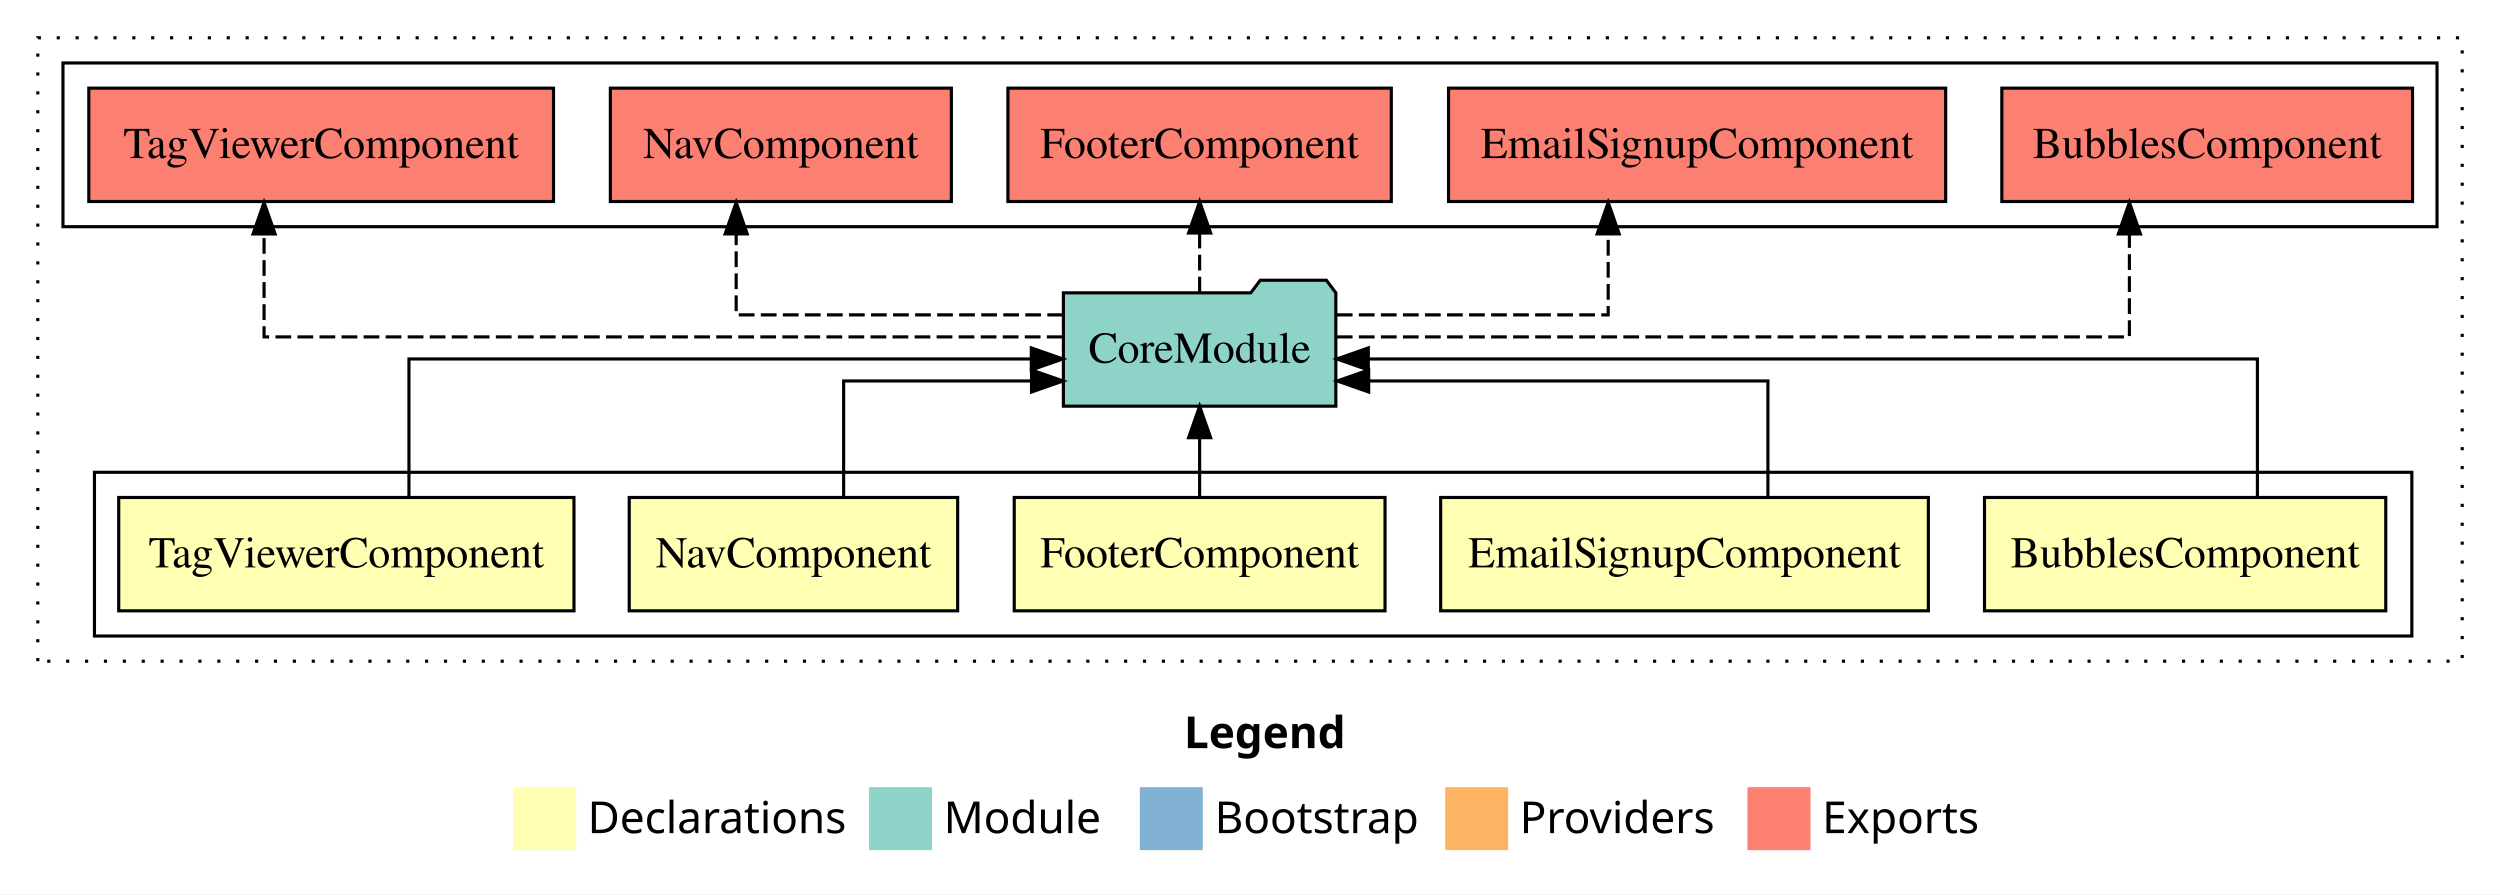
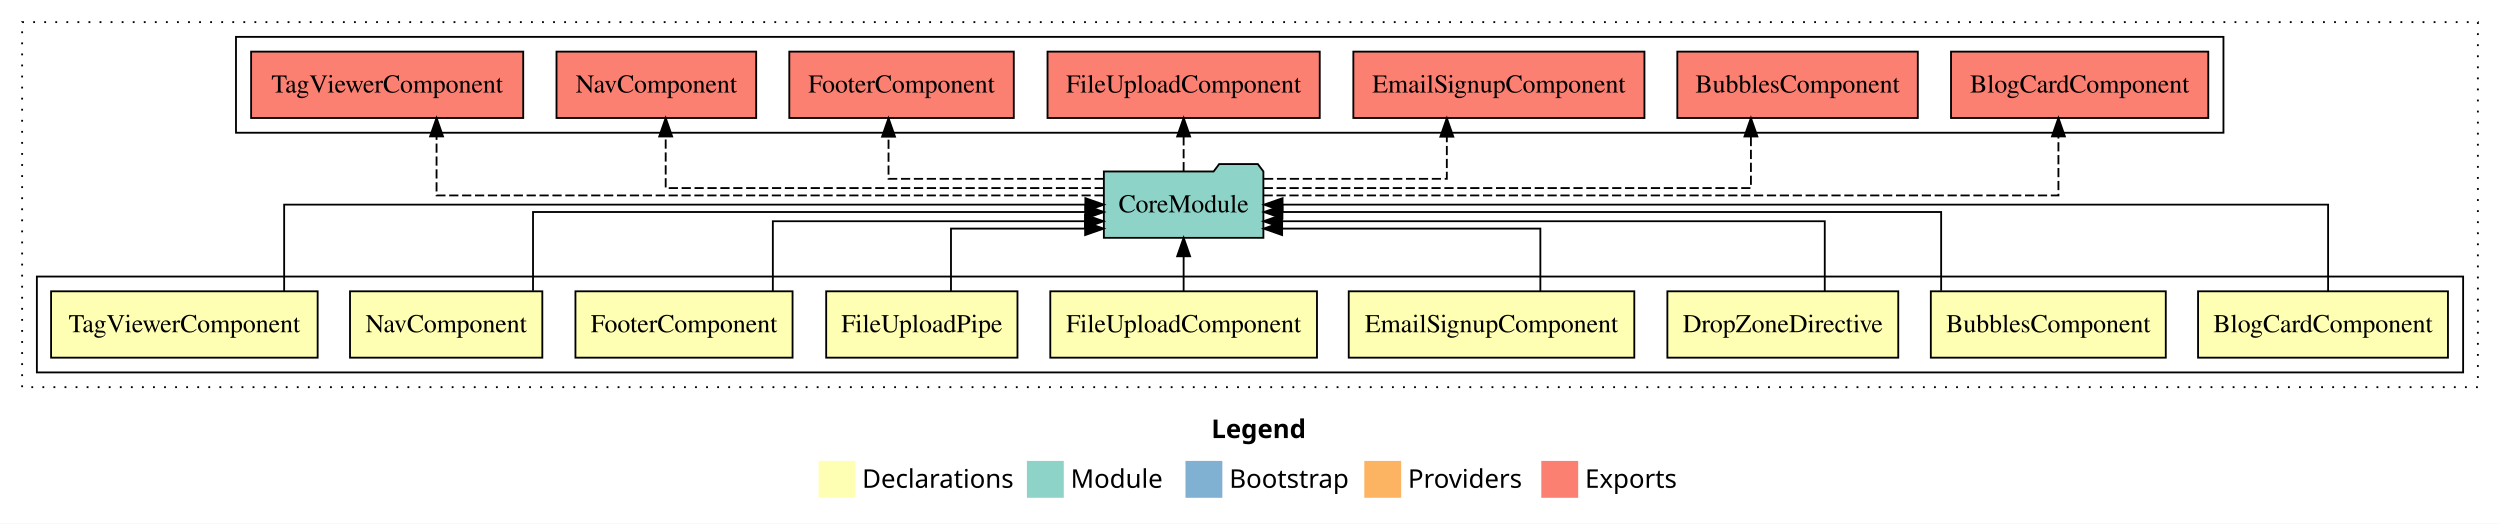
- <svg xmlns="http://www.w3.org/2000/svg" width="794pt" height="284pt" viewBox="0.00 0.00 794.00 284.00">
+ <svg xmlns="http://www.w3.org/2000/svg" width="1356pt" height="284pt" viewBox="0.00 0.00 1356.00 284.00">
  <g id="graph0" class="graph" transform="scale(1 1) rotate(0) translate(4 280)">
-     <polygon fill="#ffffff" stroke="transparent" points="-4,4 -4,-280 790,-280 790,4 -4,4" />
-     <text text-anchor="start" x="372.009" y="-42.4" font-family="sans-serif" font-weight="bold" font-size="14.00" fill="#000000">Legend</text>
-     <polygon fill="#ffffb3" stroke="transparent" points="159,-10 159,-30 179,-30 179,-10 159,-10" />
-     <text text-anchor="start" x="182.629" y="-15.4" font-family="sans-serif" font-size="14.00" fill="#000000">  Declarations</text>
-     <polygon fill="#8dd3c7" stroke="transparent" points="272,-10 272,-30 292,-30 292,-10 272,-10" />
-     <text text-anchor="start" x="295.725" y="-15.4" font-family="sans-serif" font-size="14.00" fill="#000000">  Module</text>
-     <polygon fill="#80b1d3" stroke="transparent" points="358,-10 358,-30 378,-30 378,-10 358,-10" />
-     <text text-anchor="start" x="381.781" y="-15.4" font-family="sans-serif" font-size="14.00" fill="#000000">  Bootstrap</text>
-     <polygon fill="#fdb462" stroke="transparent" points="455,-10 455,-30 475,-30 475,-10 455,-10" />
-     <text text-anchor="start" x="478.673" y="-15.4" font-family="sans-serif" font-size="14.00" fill="#000000">  Providers</text>
-     <polygon fill="#fb8072" stroke="transparent" points="551,-10 551,-30 571,-30 571,-10 551,-10" />
-     <text text-anchor="start" x="574.726" y="-15.4" font-family="sans-serif" font-size="14.00" fill="#000000">  Exports</text>
+     <polygon fill="#ffffff" stroke="transparent" points="-4,4 -4,-280 1352,-280 1352,4 -4,4" />
+     <text text-anchor="start" x="653.009" y="-42.4" font-family="sans-serif" font-weight="bold" font-size="14.00" fill="#000000">Legend</text>
+     <polygon fill="#ffffb3" stroke="transparent" points="440,-10 440,-30 460,-30 460,-10 440,-10" />
+     <text text-anchor="start" x="463.629" y="-15.4" font-family="sans-serif" font-size="14.00" fill="#000000">  Declarations</text>
+     <polygon fill="#8dd3c7" stroke="transparent" points="553,-10 553,-30 573,-30 573,-10 553,-10" />
+     <text text-anchor="start" x="576.725" y="-15.4" font-family="sans-serif" font-size="14.00" fill="#000000">  Module</text>
+     <polygon fill="#80b1d3" stroke="transparent" points="639,-10 639,-30 659,-30 659,-10 639,-10" />
+     <text text-anchor="start" x="662.781" y="-15.4" font-family="sans-serif" font-size="14.00" fill="#000000">  Bootstrap</text>
+     <polygon fill="#fdb462" stroke="transparent" points="736,-10 736,-30 756,-30 756,-10 736,-10" />
+     <text text-anchor="start" x="759.673" y="-15.4" font-family="sans-serif" font-size="14.00" fill="#000000">  Providers</text>
+     <polygon fill="#fb8072" stroke="transparent" points="832,-10 832,-30 852,-30 852,-10 832,-10" />
+     <text text-anchor="start" x="855.726" y="-15.4" font-family="sans-serif" font-size="14.00" fill="#000000">  Exports</text>
    <g id="clust1" class="cluster">
-       <polygon fill="none" stroke="#000000" stroke-dasharray="1,5" points="8,-70 8,-268 778,-268 778,-70 8,-70" />
+       <polygon fill="none" stroke="#000000" stroke-dasharray="1,5" points="8,-70 8,-268 1340,-268 1340,-70 8,-70" />
    </g>
    <g id="clust2" class="cluster">
-       <polygon fill="none" stroke="#000000" points="26,-78 26,-130 762,-130 762,-78 26,-78" />
+       <polygon fill="none" stroke="#000000" points="16,-78 16,-130 1332,-130 1332,-78 16,-78" />
    </g>
-     <g id="clust9" class="cluster">
-       <polygon fill="none" stroke="#000000" points="16,-208 16,-260 770,-260 770,-208 16,-208" />
+     <g id="clust13" class="cluster">
+       <polygon fill="none" stroke="#000000" points="124,-208 124,-260 1202,-260 1202,-208 124,-208" />
    </g>
    <g id="node1" class="node">
-       <polygon fill="#ffffb3" stroke="#000000" points="753.719,-122 626.281,-122 626.281,-86 753.719,-86 753.719,-122" />
-       <text text-anchor="middle" x="690" y="-99.8" font-family="Times,serif" font-size="14.00" fill="#000000">BubblesComponent</text>
+       <polygon fill="#ffffb3" stroke="#000000" points="1323.772,-122 1188.228,-122 1188.228,-86 1323.772,-86 1323.772,-122" />
+       <text text-anchor="middle" x="1256" y="-99.8" font-family="Times,serif" font-size="14.00" fill="#000000">BlogCardComponent</text>
+     </g>
+     <g id="node10" class="node">
+       <polygon fill="#8dd3c7" stroke="#000000" points="681.262,-187 678.262,-191 657.262,-191 654.262,-187 594.738,-187 594.738,-151 681.262,-151 681.262,-187" />
+       <text text-anchor="middle" x="638" y="-164.8" font-family="Times,serif" font-size="14.00" fill="#000000">CoreModule</text>
+     </g>
+     <g id="edge1" class="edge">
+       <path fill="none" stroke="#000000" d="M1258.761,-122.106C1258.761,-141.339 1258.761,-169 1258.761,-169 1258.761,-169 691.651,-169 691.651,-169" />
+       <polygon fill="#000000" stroke="#000000" points="691.651,-165.5 681.651,-169 691.651,-172.5 691.651,-165.5" />
+     </g>
+     <g id="node2" class="node">
+       <polygon fill="#ffffb3" stroke="#000000" points="1170.719,-122 1043.281,-122 1043.281,-86 1170.719,-86 1170.719,-122" />
+       <text text-anchor="middle" x="1107" y="-99.8" font-family="Times,serif" font-size="14.00" fill="#000000">BubblesComponent</text>
+     </g>
+     <g id="edge2" class="edge">
+       <path fill="none" stroke="#000000" d="M1048.878,-122.302C1048.878,-140.27 1048.878,-165 1048.878,-165 1048.878,-165 691.582,-165 691.582,-165" />
+       <polygon fill="#000000" stroke="#000000" points="691.582,-161.5 681.582,-165 691.582,-168.5 691.582,-161.5" />
+     </g>
+     <g id="node3" class="node">
+       <polygon fill="#ffffb3" stroke="#000000" points="1025.618,-122 900.382,-122 900.382,-86 1025.618,-86 1025.618,-122" />
+       <text text-anchor="middle" x="963" y="-99.8" font-family="Times,serif" font-size="14.00" fill="#000000">DropZoneDirective</text>
+     </g>
+     <g id="edge3" class="edge">
+       <path fill="none" stroke="#000000" d="M985.753,-122.027C985.753,-138.398 985.753,-160 985.753,-160 985.753,-160 691.34,-160 691.34,-160" />
+       <polygon fill="#000000" stroke="#000000" points="691.34,-156.5 681.34,-160 691.34,-163.5 691.34,-156.5" />
+     </g>
+     <g id="node4" class="node">
+       <polygon fill="#ffffb3" stroke="#000000" points="882.445,-122 727.555,-122 727.555,-86 882.445,-86 882.445,-122" />
+       <text text-anchor="middle" x="805" y="-99.8" font-family="Times,serif" font-size="14.00" fill="#000000">EmailSignupComponent</text>
+     </g>
+     <g id="edge4" class="edge">
+       <path fill="none" stroke="#000000" d="M831.491,-122.187C831.491,-137.182 831.491,-156 831.491,-156 831.491,-156 691.423,-156 691.423,-156" />
+       <polygon fill="#000000" stroke="#000000" points="691.423,-152.5 681.423,-156 691.423,-159.5 691.423,-152.5" />
+     </g>
+     <g id="node5" class="node">
+       <polygon fill="#ffffb3" stroke="#000000" points="710.323,-122 565.677,-122 565.677,-86 710.323,-86 710.323,-122" />
+       <text text-anchor="middle" x="638" y="-99.8" font-family="Times,serif" font-size="14.00" fill="#000000">FileUploadComponent</text>
+     </g>
+     <g id="edge5" class="edge">
+       <path fill="none" stroke="#000000" d="M638,-122.106C638,-122.106 638,-140.991 638,-140.991" />
+       <polygon fill="#000000" stroke="#000000" points="634.5,-140.991 638,-150.991 641.5,-140.991 634.5,-140.991" />
    </g>
    <g id="node6" class="node">
-       <polygon fill="#8dd3c7" stroke="#000000" points="420.262,-187 417.262,-191 396.262,-191 393.262,-187 333.738,-187 333.738,-151 420.262,-151 420.262,-187" />
-       <text text-anchor="middle" x="377" y="-164.8" font-family="Times,serif" font-size="14.00" fill="#000000">CoreModule</text>
+       <polygon fill="#ffffb3" stroke="#000000" points="547.878,-122 444.122,-122 444.122,-86 547.878,-86 547.878,-122" />
+       <text text-anchor="middle" x="496" y="-99.8" font-family="Times,serif" font-size="14.00" fill="#000000">FileUploadPipe</text>
    </g>
-     <g id="edge1" class="edge">
-       <path fill="none" stroke="#000000" d="M712.953,-122.267C712.953,-140.555 712.953,-166 712.953,-166 712.953,-166 430.576,-166 430.576,-166" />
-       <polygon fill="#000000" stroke="#000000" points="430.576,-162.5 420.576,-166 430.576,-169.5 430.576,-162.5" />
-     </g>
-     <g id="node2" class="node">
-       <polygon fill="#ffffb3" stroke="#000000" points="608.445,-122 453.555,-122 453.555,-86 608.445,-86 608.445,-122" />
-       <text text-anchor="middle" x="531" y="-99.8" font-family="Times,serif" font-size="14.00" fill="#000000">EmailSignupComponent</text>
-     </g>
-     <g id="edge2" class="edge">
-       <path fill="none" stroke="#000000" d="M557.491,-122.009C557.491,-138.049 557.491,-159 557.491,-159 557.491,-159 430.692,-159 430.692,-159" />
-       <polygon fill="#000000" stroke="#000000" points="430.692,-155.5 420.692,-159 430.692,-162.5 430.692,-155.5" />
-     </g>
-     <g id="node3" class="node">
-       <polygon fill="#ffffb3" stroke="#000000" points="435.881,-122 318.119,-122 318.119,-86 435.881,-86 435.881,-122" />
-       <text text-anchor="middle" x="377" y="-99.8" font-family="Times,serif" font-size="14.00" fill="#000000">FooterComponent</text>
-     </g>
-     <g id="edge3" class="edge">
-       <path fill="none" stroke="#000000" d="M377,-122.106C377,-122.106 377,-140.991 377,-140.991" />
-       <polygon fill="#000000" stroke="#000000" points="373.5,-140.991 377,-150.991 380.5,-140.991 373.5,-140.991" />
-     </g>
-     <g id="node4" class="node">
-       <polygon fill="#ffffb3" stroke="#000000" points="300.154,-122 195.846,-122 195.846,-86 300.154,-86 300.154,-122" />
-       <text text-anchor="middle" x="248" y="-99.8" font-family="Times,serif" font-size="14.00" fill="#000000">NavComponent</text>
-     </g>
-     <g id="edge4" class="edge">
-       <path fill="none" stroke="#000000" d="M263.942,-122.009C263.942,-138.049 263.942,-159 263.942,-159 263.942,-159 323.612,-159 323.612,-159" />
-       <polygon fill="#000000" stroke="#000000" points="323.612,-162.5 333.612,-159 323.612,-155.5 323.612,-162.5" />
-     </g>
-     <g id="node5" class="node">
-       <polygon fill="#ffffb3" stroke="#000000" points="178.293,-122 33.706,-122 33.706,-86 178.293,-86 178.293,-122" />
-       <text text-anchor="middle" x="106" y="-99.8" font-family="Times,serif" font-size="14.00" fill="#000000">TagViewerComponent</text>
-     </g>
-     <g id="edge5" class="edge">
-       <path fill="none" stroke="#000000" d="M125.882,-122.267C125.882,-140.555 125.882,-166 125.882,-166 125.882,-166 323.545,-166 323.545,-166" />
-       <polygon fill="#000000" stroke="#000000" points="323.545,-169.5 333.545,-166 323.545,-162.5 323.545,-169.5" />
+     <g id="edge6" class="edge">
+       <path fill="none" stroke="#000000" d="M511.814,-122.187C511.814,-137.182 511.814,-156 511.814,-156 511.814,-156 584.574,-156 584.574,-156" />
+       <polygon fill="#000000" stroke="#000000" points="584.574,-159.5 594.574,-156 584.574,-152.5 584.574,-159.5" />
    </g>
    <g id="node7" class="node">
-       <polygon fill="#fb8072" stroke="#000000" points="762.219,-252 631.781,-252 631.781,-216 762.219,-216 762.219,-252" />
-       <text text-anchor="middle" x="697" y="-229.8" font-family="Times,serif" font-size="14.00" fill="#000000">BubblesComponent </text>
+       <polygon fill="#ffffb3" stroke="#000000" points="425.881,-122 308.119,-122 308.119,-86 425.881,-86 425.881,-122" />
+       <text text-anchor="middle" x="367" y="-99.8" font-family="Times,serif" font-size="14.00" fill="#000000">FooterComponent</text>
    </g>
-     <g id="edge6" class="edge">
-       <path fill="none" stroke="#000000" stroke-dasharray="5,2" d="M420.572,-173C502.714,-173 672.297,-173 672.297,-173 672.297,-173 672.297,-205.698 672.297,-205.698" />
-       <polygon fill="#000000" stroke="#000000" points="668.797,-205.698 672.297,-215.698 675.797,-205.698 668.797,-205.698" />
+     <g id="edge7" class="edge">
+       <path fill="none" stroke="#000000" d="M415.193,-122.027C415.193,-138.398 415.193,-160 415.193,-160 415.193,-160 584.512,-160 584.512,-160" />
+       <polygon fill="#000000" stroke="#000000" points="584.512,-163.5 594.512,-160 584.512,-156.5 584.512,-163.5" />
    </g>
    <g id="node8" class="node">
-       <polygon fill="#fb8072" stroke="#000000" points="613.945,-252 456.055,-252 456.055,-216 613.945,-216 613.945,-252" />
-       <text text-anchor="middle" x="535" y="-229.8" font-family="Times,serif" font-size="14.00" fill="#000000">EmailSignupComponent </text>
+       <polygon fill="#ffffb3" stroke="#000000" points="290.154,-122 185.846,-122 185.846,-86 290.154,-86 290.154,-122" />
+       <text text-anchor="middle" x="238" y="-99.8" font-family="Times,serif" font-size="14.00" fill="#000000">NavComponent</text>
    </g>
-     <g id="edge7" class="edge">
-       <path fill="none" stroke="#000000" stroke-dasharray="5,2" d="M420.569,-180C458.265,-180 506.759,-180 506.759,-180 506.759,-180 506.759,-205.718 506.759,-205.718" />
-       <polygon fill="#000000" stroke="#000000" points="503.259,-205.718 506.759,-215.718 510.259,-205.718 503.259,-205.718" />
+     <g id="edge8" class="edge">
+       <path fill="none" stroke="#000000" d="M285.112,-122.302C285.112,-140.27 285.112,-165 285.112,-165 285.112,-165 584.729,-165 584.729,-165" />
+       <polygon fill="#000000" stroke="#000000" points="584.729,-168.5 594.729,-165 584.729,-161.5 584.729,-168.5" />
    </g>
    <g id="node9" class="node">
-       <polygon fill="#fb8072" stroke="#000000" points="437.881,-252 316.119,-252 316.119,-216 437.881,-216 437.881,-252" />
-       <text text-anchor="middle" x="377" y="-229.8" font-family="Times,serif" font-size="14.00" fill="#000000">FooterComponent </text>
-     </g>
-     <g id="edge8" class="edge">
-       <path fill="none" stroke="#000000" stroke-dasharray="5,2" d="M377,-187.106C377,-187.106 377,-205.991 377,-205.991" />
-       <polygon fill="#000000" stroke="#000000" points="373.5,-205.991 377,-215.991 380.5,-205.991 373.5,-205.991" />
-     </g>
-     <g id="node10" class="node">
-       <polygon fill="#fb8072" stroke="#000000" points="298.154,-252 189.846,-252 189.846,-216 298.154,-216 298.154,-252" />
-       <text text-anchor="middle" x="244" y="-229.8" font-family="Times,serif" font-size="14.00" fill="#000000">NavComponent </text>
+       <polygon fill="#ffffb3" stroke="#000000" points="168.293,-122 23.706,-122 23.706,-86 168.293,-86 168.293,-122" />
+       <text text-anchor="middle" x="96" y="-99.8" font-family="Times,serif" font-size="14.00" fill="#000000">TagViewerComponent</text>
    </g>
    <g id="edge9" class="edge">
-       <path fill="none" stroke="#000000" stroke-dasharray="5,2" d="M333.634,-180C290.216,-180 229.808,-180 229.808,-180 229.808,-180 229.808,-205.718 229.808,-205.718" />
-       <polygon fill="#000000" stroke="#000000" points="226.308,-205.718 229.808,-215.718 233.308,-205.718 226.308,-205.718" />
+       <path fill="none" stroke="#000000" d="M150.125,-122.106C150.125,-141.339 150.125,-169 150.125,-169 150.125,-169 584.704,-169 584.704,-169" />
+       <polygon fill="#000000" stroke="#000000" points="584.704,-172.5 594.704,-169 584.704,-165.5 584.704,-172.5" />
    </g>
    <g id="node11" class="node">
-       <polygon fill="#fb8072" stroke="#000000" points="171.793,-252 24.207,-252 24.207,-216 171.793,-216 171.793,-252" />
-       <text text-anchor="middle" x="98" y="-229.8" font-family="Times,serif" font-size="14.00" fill="#000000">TagViewerComponent </text>
+       <polygon fill="#fb8072" stroke="#000000" points="1193.772,-252 1054.228,-252 1054.228,-216 1193.772,-216 1193.772,-252" />
+       <text text-anchor="middle" x="1124" y="-229.8" font-family="Times,serif" font-size="14.00" fill="#000000">BlogCardComponent </text>
    </g>
    <g id="edge10" class="edge">
-       <path fill="none" stroke="#000000" stroke-dasharray="5,2" d="M333.476,-173C250.945,-173 79.868,-173 79.868,-173 79.868,-173 79.868,-205.698 79.868,-205.698" />
-       <polygon fill="#000000" stroke="#000000" points="76.368,-205.698 79.868,-215.698 83.368,-205.698 76.368,-205.698" />
+       <path fill="none" stroke="#000000" stroke-dasharray="5,2" d="M681.365,-174C798.498,-174 1112.487,-174 1112.487,-174 1112.487,-174 1112.487,-205.998 1112.487,-205.998" />
+       <polygon fill="#000000" stroke="#000000" points="1108.987,-205.998 1112.487,-215.998 1115.987,-205.998 1108.987,-205.998" />
+     </g>
+     <g id="node12" class="node">
+       <polygon fill="#fb8072" stroke="#000000" points="1036.219,-252 905.781,-252 905.781,-216 1036.219,-216 1036.219,-252" />
+       <text text-anchor="middle" x="971" y="-229.8" font-family="Times,serif" font-size="14.00" fill="#000000">BubblesComponent </text>
+     </g>
+     <g id="edge11" class="edge">
+       <path fill="none" stroke="#000000" stroke-dasharray="5,2" d="M681.433,-178C766.25,-178 945.697,-178 945.697,-178 945.697,-178 945.697,-205.973 945.697,-205.973" />
+       <polygon fill="#000000" stroke="#000000" points="942.197,-205.973 945.697,-215.973 949.197,-205.973 942.197,-205.973" />
+     </g>
+     <g id="node13" class="node">
+       <polygon fill="#fb8072" stroke="#000000" points="887.945,-252 730.055,-252 730.055,-216 887.945,-216 887.945,-252" />
+       <text text-anchor="middle" x="809" y="-229.8" font-family="Times,serif" font-size="14.00" fill="#000000">EmailSignupComponent </text>
+     </g>
+     <g id="edge12" class="edge">
+       <path fill="none" stroke="#000000" stroke-dasharray="5,2" d="M681.608,-183C723.591,-183 780.759,-183 780.759,-183 780.759,-183 780.759,-205.876 780.759,-205.876" />
+       <polygon fill="#000000" stroke="#000000" points="777.259,-205.876 780.759,-215.876 784.259,-205.876 777.259,-205.876" />
+     </g>
+     <g id="node14" class="node">
+       <polygon fill="#fb8072" stroke="#000000" points="711.823,-252 564.177,-252 564.177,-216 711.823,-216 711.823,-252" />
+       <text text-anchor="middle" x="638" y="-229.8" font-family="Times,serif" font-size="14.00" fill="#000000">FileUploadComponent </text>
+     </g>
+     <g id="edge13" class="edge">
+       <path fill="none" stroke="#000000" stroke-dasharray="5,2" d="M638,-187.106C638,-187.106 638,-205.991 638,-205.991" />
+       <polygon fill="#000000" stroke="#000000" points="634.5,-205.991 638,-215.991 641.5,-205.991 634.5,-205.991" />
+     </g>
+     <g id="node15" class="node">
+       <polygon fill="#fb8072" stroke="#000000" points="545.881,-252 424.119,-252 424.119,-216 545.881,-216 545.881,-252" />
+       <text text-anchor="middle" x="485" y="-229.8" font-family="Times,serif" font-size="14.00" fill="#000000">FooterComponent </text>
+     </g>
+     <g id="edge14" class="edge">
+       <path fill="none" stroke="#000000" stroke-dasharray="5,2" d="M594.685,-183C547.282,-183 477.938,-183 477.938,-183 477.938,-183 477.938,-205.876 477.938,-205.876" />
+       <polygon fill="#000000" stroke="#000000" points="474.438,-205.876 477.938,-215.876 481.438,-205.876 474.438,-205.876" />
+     </g>
+     <g id="node16" class="node">
+       <polygon fill="#fb8072" stroke="#000000" points="406.154,-252 297.846,-252 297.846,-216 406.154,-216 406.154,-252" />
+       <text text-anchor="middle" x="352" y="-229.8" font-family="Times,serif" font-size="14.00" fill="#000000">NavComponent </text>
+     </g>
+     <g id="edge15" class="edge">
+       <path fill="none" stroke="#000000" stroke-dasharray="5,2" d="M594.72,-178C515.917,-178 357.068,-178 357.068,-178 357.068,-178 357.068,-205.973 357.068,-205.973" />
+       <polygon fill="#000000" stroke="#000000" points="353.568,-205.973 357.068,-215.973 360.568,-205.973 353.568,-205.973" />
+     </g>
+     <g id="node17" class="node">
+       <polygon fill="#fb8072" stroke="#000000" points="279.793,-252 132.207,-252 132.207,-216 279.793,-216 279.793,-252" />
+       <text text-anchor="middle" x="206" y="-229.8" font-family="Times,serif" font-size="14.00" fill="#000000">TagViewerComponent </text>
+     </g>
+     <g id="edge16" class="edge">
+       <path fill="none" stroke="#000000" stroke-dasharray="5,2" d="M594.635,-174C490.1,-174 232.785,-174 232.785,-174 232.785,-174 232.785,-205.998 232.785,-205.998" />
+       <polygon fill="#000000" stroke="#000000" points="229.285,-205.998 232.785,-215.998 236.285,-205.998 229.285,-205.998" />
    </g>
  </g>
</svg>
